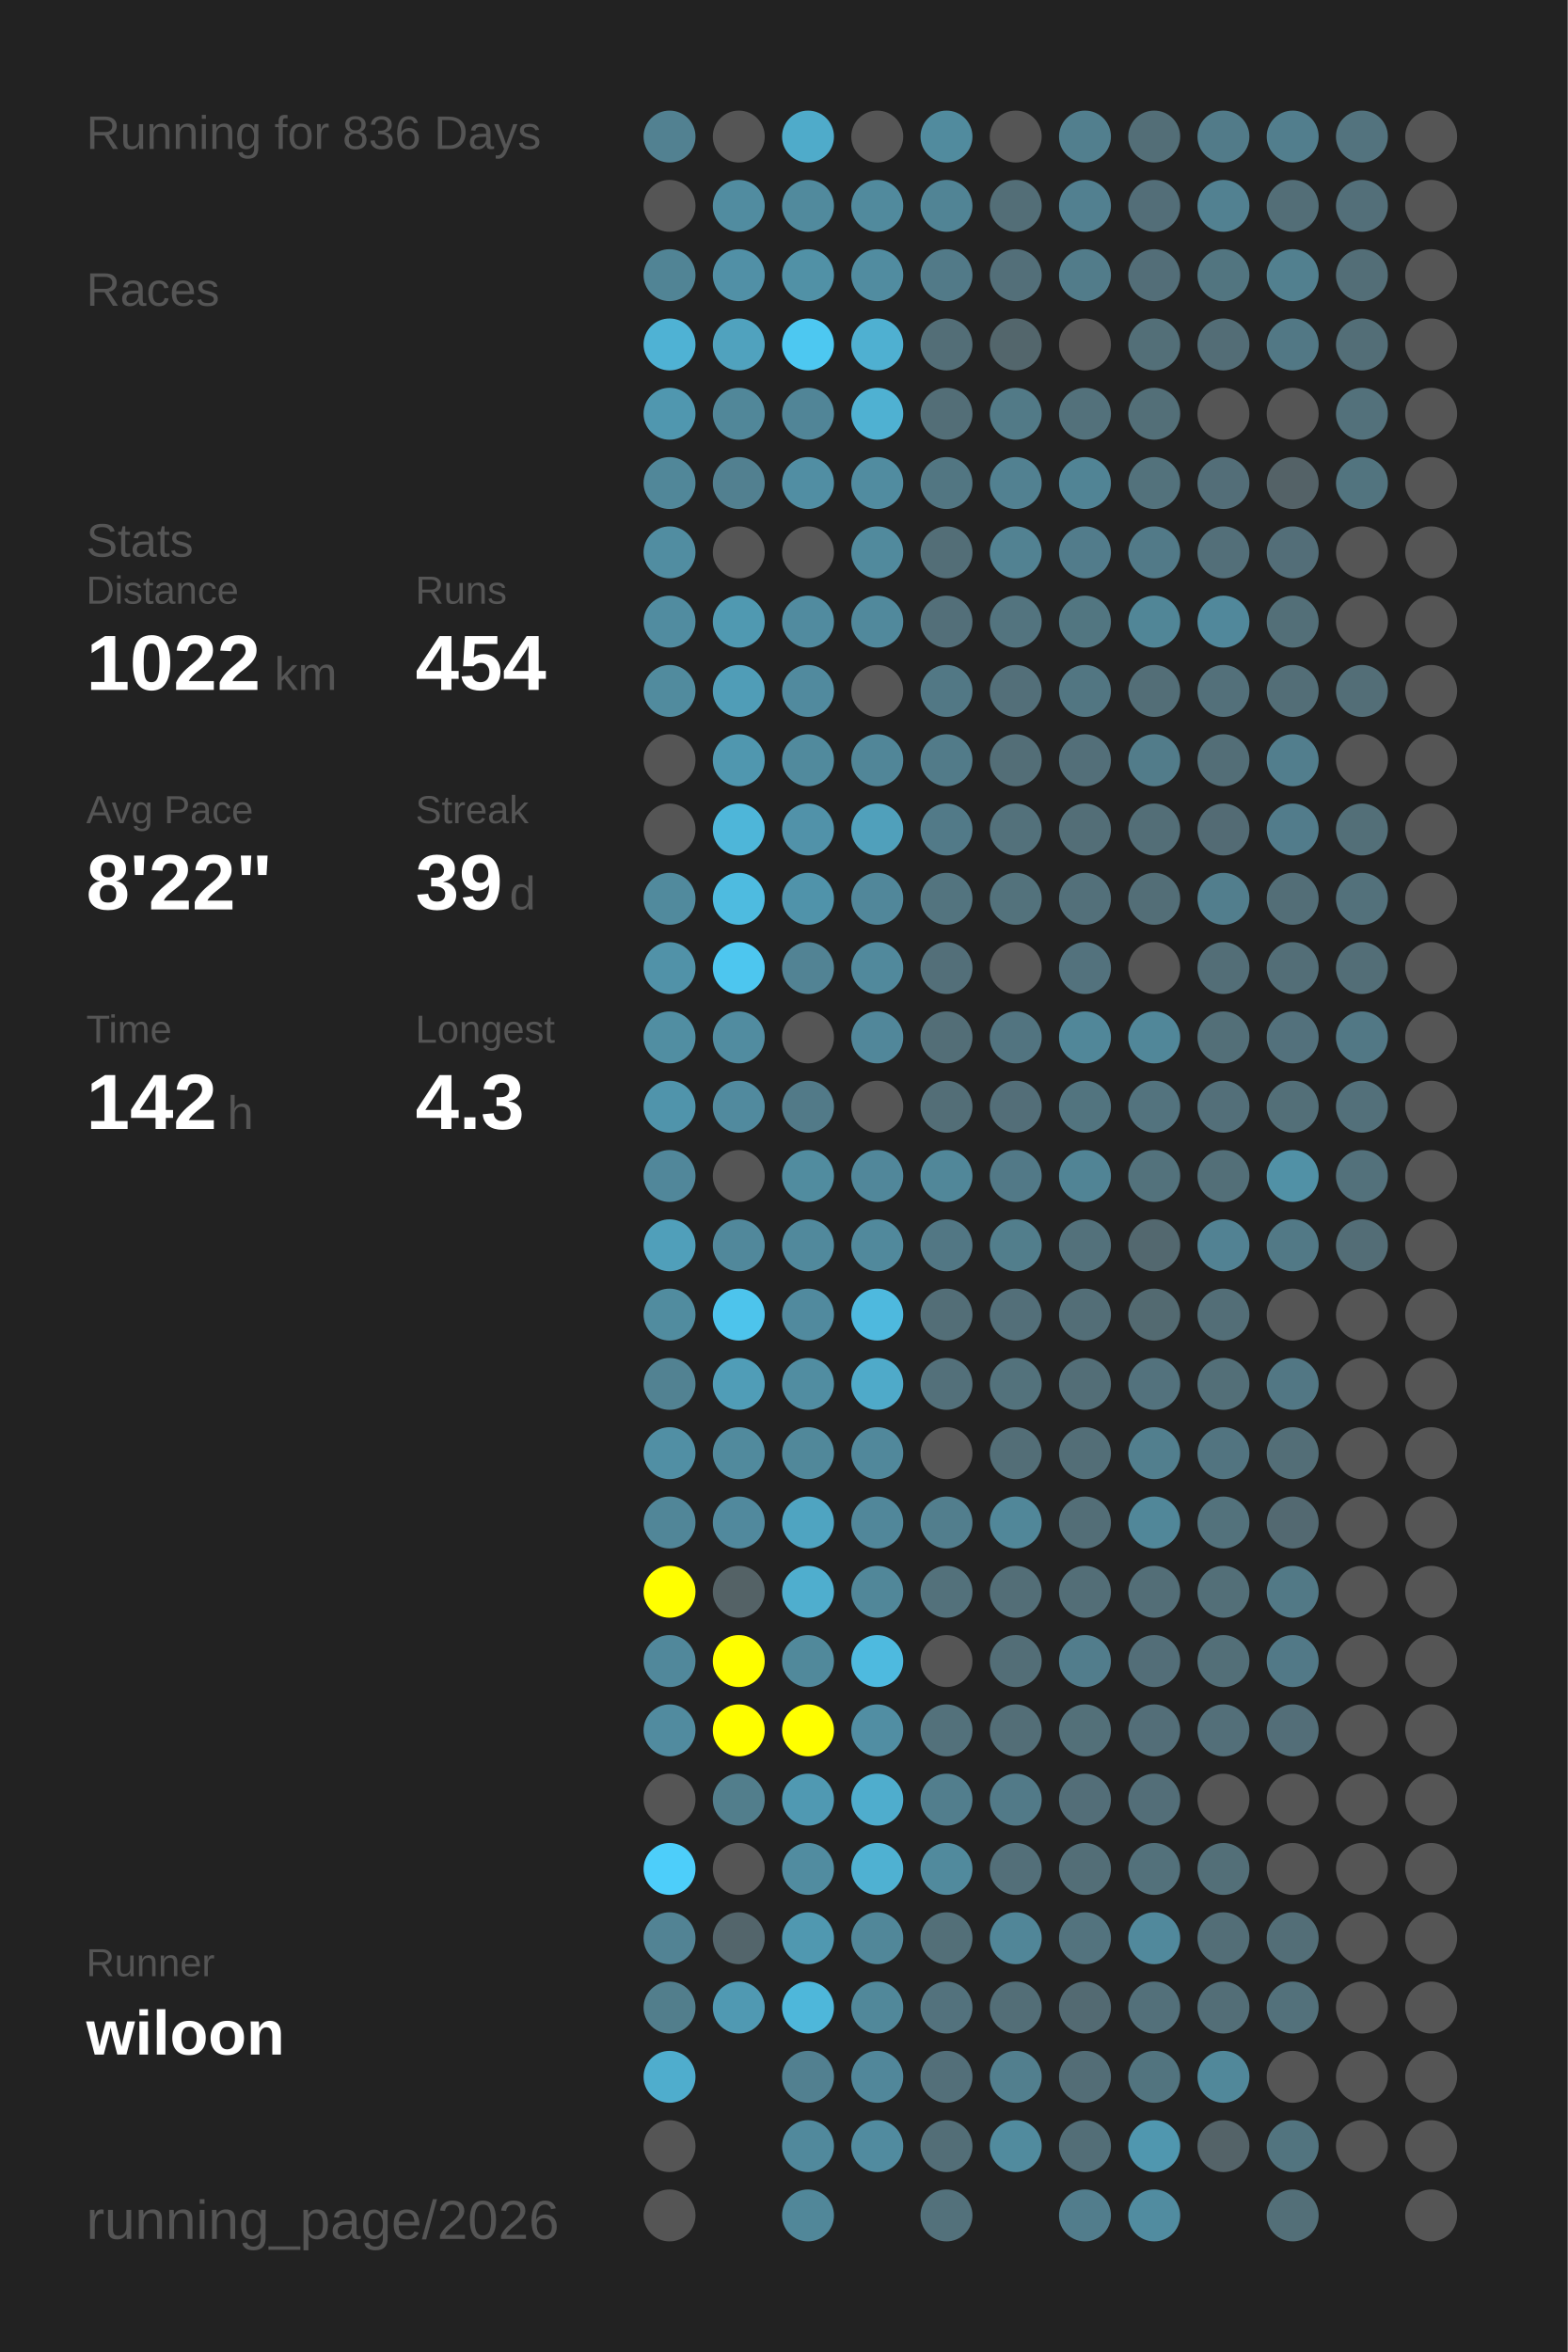
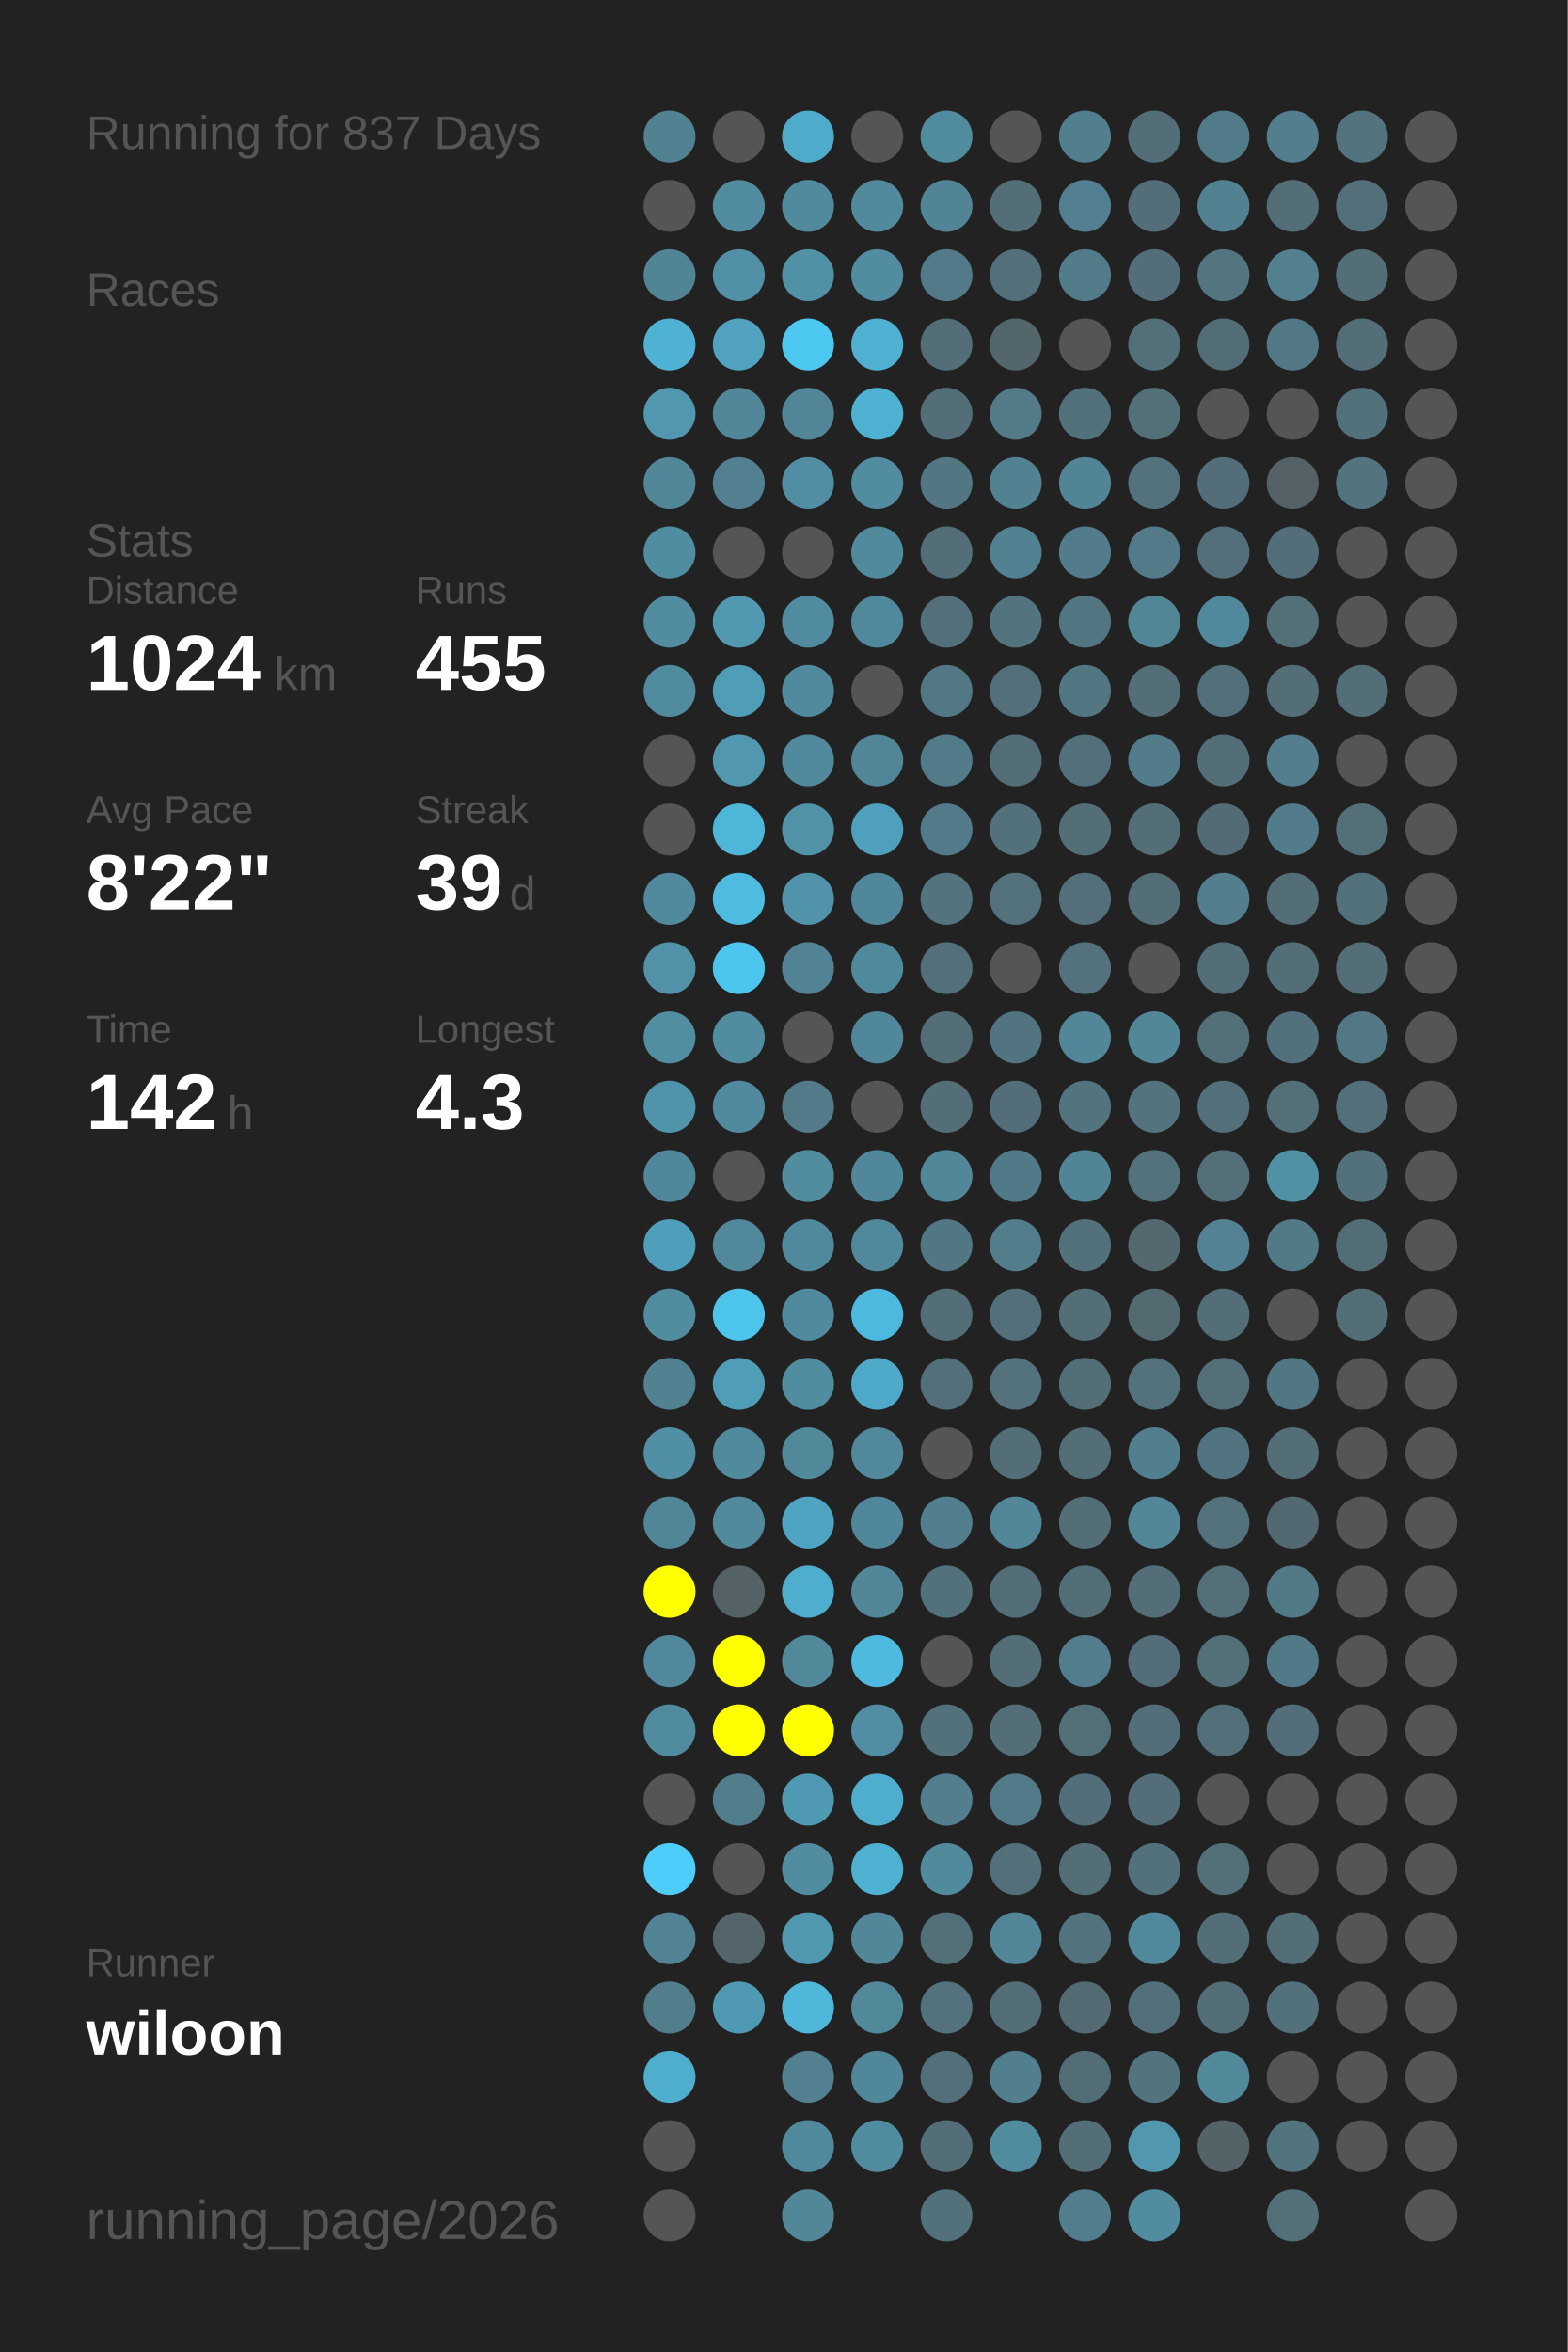
<svg xmlns="http://www.w3.org/2000/svg" baseProfile="full" height="300mm" version="1.1" viewBox="0,0,200,300" width="200mm">
  <defs />
  <rect fill="#222222" height="300" width="200" x="0" y="0" />
-   <text fill="#555555" style="font-size:6px; font-family:Arial;" x="11" y="19">Running for 836 Days</text>
+   <text fill="#555555" style="font-size:6px; font-family:Arial;" x="11" y="19">Running for 837 Days</text>
  <text fill="#555555" style="font-size:6px; font-family:Arial;" x="11" y="39">Races</text>
  <text fill="#555555" style="font-size:6px; font-family:Arial;" x="11" y="71">Stats</text>
  <text fill="#555555" style="font-size:5px; font-family:Arial;" x="11" y="77">Distance</text>
-   <text fill="#FFFFFF" style="font-size:10px; font-family:Arial; font-weight:bold;" x="11" y="88">1022</text>
+   <text fill="#FFFFFF" style="font-size:10px; font-family:Arial; font-weight:bold;" x="11" y="88">1024</text>
  <text fill="#555555" style="font-size:6px; font-family:Arial;" x="35" y="88">km</text>
  <text fill="#555555" style="font-size:5px; font-family:Arial;" x="53" y="77">Runs</text>
-   <text fill="#FFFFFF" style="font-size:10px; font-family:Arial; font-weight:bold;" x="53" y="88">454</text>
+   <text fill="#FFFFFF" style="font-size:10px; font-family:Arial; font-weight:bold;" x="53" y="88">455</text>
  <text fill="#555555" style="font-size:5px; font-family:Arial;" x="11" y="105">Avg Pace</text>
  <text fill="#FFFFFF" style="font-size:10px; font-family:Arial; font-weight:bold;" x="11" y="116">8'22"</text>
  <text fill="#555555" style="font-size:5px; font-family:Arial;" x="53" y="105">Streak</text>
  <text fill="#FFFFFF" style="font-size:10px; font-family:Arial; font-weight:bold;" x="53" y="116">39</text>
  <text fill="#555555" style="font-size:6px; font-family:Arial;" x="65" y="116">d</text>
  <text fill="#555555" style="font-size:5px; font-family:Arial;" x="11" y="133">Time</text>
  <text fill="#FFFFFF" style="font-size:10px; font-family:Arial; font-weight:bold;" x="11" y="144">142</text>
  <text fill="#555555" style="font-size:6px; font-family:Arial;" x="29" y="144">h</text>
  <text fill="#555555" style="font-size:5px; font-family:Arial;" x="53" y="133">Longest</text>
  <text fill="#FFFFFF" style="font-size:10px; font-family:Arial; font-weight:bold;" x="53" y="144">4.3</text>
  <text fill="#555555" style="font-size:5px; font-family:Arial;" x="11" y="252.065">Runner</text>
  <text fill="#FFFFFF" style="font-size:8px; font-family:Arial; font-weight:bold;" x="11" y="262.065">wiloon</text>
  <text fill="#555555" style="font-size:7px; font-family:Arial;" x="11" y="285.581">running_page/2026</text>
  <circle cx="85.417" cy="17.419" fill="#528191" r="3.312" />
  <circle cx="85.417" cy="26.258" fill="#555555" r="3.312" />
  <circle cx="85.417" cy="35.097" fill="#518495" r="3.312" />
  <circle cx="85.417" cy="43.935" fill="#4fb2d4" r="3.312" />
  <circle cx="85.417" cy="52.774" fill="#5097af" r="3.312" />
  <circle cx="85.417" cy="61.613" fill="#518799" r="3.312" />
  <circle cx="85.417" cy="70.452" fill="#518da1" r="3.312" />
  <circle cx="85.417" cy="79.29" fill="#518ca0" r="3.312" />
  <circle cx="85.417" cy="88.129" fill="#518b9e" r="3.312" />
  <circle cx="85.417" cy="96.968" fill="#555555" r="3.312" />
  <circle cx="85.417" cy="105.806" fill="#555555" r="3.312" />
  <circle cx="85.417" cy="114.645" fill="#518a9d" r="3.312" />
  <circle cx="85.417" cy="123.484" fill="#5192a8" r="3.312" />
  <circle cx="85.417" cy="132.323" fill="#518ea2" r="3.312" />
  <circle cx="85.417" cy="141.161" fill="#5094ab" r="3.312" />
  <circle cx="85.417" cy="150" fill="#51879a" r="3.312" />
  <circle cx="85.417" cy="158.839" fill="#509fba" r="3.312" />
  <circle cx="85.417" cy="167.677" fill="#518c9f" r="3.312" />
  <circle cx="85.417" cy="176.516" fill="#528292" r="3.312" />
  <circle cx="85.417" cy="185.355" fill="#518fa4" r="3.312" />
  <circle cx="85.417" cy="194.194" fill="#518698" r="3.312" />
  <circle cx="85.417" cy="203.032" fill="#FFFF00" r="3.312" />
  <circle cx="85.417" cy="211.871" fill="#51889b" r="3.312" />
  <circle cx="85.417" cy="220.71" fill="#518b9f" r="3.312" />
  <circle cx="85.417" cy="229.548" fill="#555555" r="3.312" />
  <circle cx="85.417" cy="238.387" fill="#4dcefa" r="3.312" />
  <circle cx="85.417" cy="247.226" fill="#528394" r="3.312" />
  <circle cx="85.417" cy="256.065" fill="#527e8c" r="3.312" />
  <circle cx="85.417" cy="264.903" fill="#4fadcd" r="3.312" />
  <circle cx="85.417" cy="273.742" fill="#555555" r="3.312" />
  <circle cx="85.417" cy="282.581" fill="#555555" r="3.312" />
  <circle cx="94.25" cy="17.419" fill="#555555" r="3.312" />
  <circle cx="94.25" cy="26.258" fill="#518ca0" r="3.312" />
  <circle cx="94.25" cy="35.097" fill="#5190a6" r="3.312" />
  <circle cx="94.25" cy="43.935" fill="#50a2be" r="3.312" />
  <circle cx="94.25" cy="52.774" fill="#518799" r="3.312" />
  <circle cx="94.25" cy="61.613" fill="#528090" r="3.312" />
  <circle cx="94.25" cy="70.452" fill="#555555" r="3.312" />
  <circle cx="94.25" cy="79.29" fill="#5099b1" r="3.312" />
  <circle cx="94.25" cy="88.129" fill="#509db7" r="3.312" />
  <circle cx="94.25" cy="96.968" fill="#5097af" r="3.312" />
  <circle cx="94.25" cy="105.806" fill="#4eb6d9" r="3.312" />
  <circle cx="94.25" cy="114.645" fill="#4ebbe0" r="3.312" />
  <circle cx="94.25" cy="123.484" fill="#4dc6ef" r="3.312" />
  <circle cx="94.25" cy="132.323" fill="#518ca0" r="3.312" />
  <circle cx="94.25" cy="141.161" fill="#518a9e" r="3.312" />
  <circle cx="94.25" cy="150" fill="#555555" r="3.312" />
  <circle cx="94.25" cy="158.839" fill="#51889b" r="3.312" />
  <circle cx="94.25" cy="167.677" fill="#4dc4ec" r="3.312" />
  <circle cx="94.25" cy="176.516" fill="#509db7" r="3.312" />
  <circle cx="94.25" cy="185.355" fill="#518a9d" r="3.312" />
  <circle cx="94.25" cy="194.194" fill="#51899d" r="3.312" />
  <circle cx="94.25" cy="203.032" fill="#546266" r="3.312" />
  <circle cx="94.25" cy="211.871" fill="#FFFF00" r="3.312" />
  <circle cx="94.25" cy="220.71" fill="#FFFF00" r="3.312" />
  <circle cx="94.25" cy="229.548" fill="#527e8c" r="3.312" />
  <circle cx="94.25" cy="238.387" fill="#555555" r="3.312" />
  <circle cx="94.25" cy="247.226" fill="#53656b" r="3.312" />
  <circle cx="94.25" cy="256.065" fill="#5099b2" r="3.312" />
  <circle cx="103.083" cy="17.419" fill="#4fabca" r="3.312" />
  <circle cx="103.083" cy="26.258" fill="#518a9d" r="3.312" />
  <circle cx="103.083" cy="35.097" fill="#5191a6" r="3.312" />
  <circle cx="103.083" cy="43.935" fill="#4dc8f1" r="3.312" />
  <circle cx="103.083" cy="52.774" fill="#518597" r="3.312" />
  <circle cx="103.083" cy="61.613" fill="#518ea3" r="3.312" />
  <circle cx="103.083" cy="70.452" fill="#555555" r="3.312" />
  <circle cx="103.083" cy="79.29" fill="#518b9f" r="3.312" />
  <circle cx="103.083" cy="88.129" fill="#518a9e" r="3.312" />
  <circle cx="103.083" cy="96.968" fill="#518a9d" r="3.312" />
  <circle cx="103.083" cy="105.806" fill="#5192a9" r="3.312" />
  <circle cx="103.083" cy="114.645" fill="#5093aa" r="3.312" />
  <circle cx="103.083" cy="123.484" fill="#528394" r="3.312" />
  <circle cx="103.083" cy="132.323" fill="#555555" r="3.312" />
  <circle cx="103.083" cy="141.161" fill="#527a88" r="3.312" />
  <circle cx="103.083" cy="150" fill="#518c9f" r="3.312" />
  <circle cx="103.083" cy="158.839" fill="#51899c" r="3.312" />
  <circle cx="103.083" cy="167.677" fill="#518a9e" r="3.312" />
  <circle cx="103.083" cy="176.516" fill="#518da1" r="3.312" />
  <circle cx="103.083" cy="185.355" fill="#51889a" r="3.312" />
  <circle cx="103.083" cy="194.194" fill="#4fa4c1" r="3.312" />
  <circle cx="103.083" cy="203.032" fill="#4faece" r="3.312" />
  <circle cx="103.083" cy="211.871" fill="#51899b" r="3.312" />
  <circle cx="103.083" cy="220.71" fill="#FFFF00" r="3.312" />
  <circle cx="103.083" cy="229.548" fill="#5099b2" r="3.312" />
  <circle cx="103.083" cy="238.387" fill="#518ca0" r="3.312" />
  <circle cx="103.083" cy="247.226" fill="#5098b0" r="3.312" />
  <circle cx="103.083" cy="256.065" fill="#4eb7da" r="3.312" />
  <circle cx="103.083" cy="264.903" fill="#528090" r="3.312" />
  <circle cx="103.083" cy="273.742" fill="#51899c" r="3.312" />
  <circle cx="103.083" cy="282.581" fill="#518799" r="3.312" />
  <circle cx="111.917" cy="17.419" fill="#555555" r="3.312" />
  <circle cx="111.917" cy="26.258" fill="#518a9d" r="3.312" />
  <circle cx="111.917" cy="35.097" fill="#518ca0" r="3.312" />
  <circle cx="111.917" cy="43.935" fill="#4fb0d1" r="3.312" />
  <circle cx="111.917" cy="52.774" fill="#4fb1d2" r="3.312" />
  <circle cx="111.917" cy="61.613" fill="#518ca0" r="3.312" />
  <circle cx="111.917" cy="70.452" fill="#518a9d" r="3.312" />
  <circle cx="111.917" cy="79.29" fill="#51899c" r="3.312" />
  <circle cx="111.917" cy="88.129" fill="#555555" r="3.312" />
  <circle cx="111.917" cy="96.968" fill="#518698" r="3.312" />
  <circle cx="111.917" cy="105.806" fill="#50a0bb" r="3.312" />
  <circle cx="111.917" cy="114.645" fill="#51879a" r="3.312" />
  <circle cx="111.917" cy="123.484" fill="#51899c" r="3.312" />
  <circle cx="111.917" cy="132.323" fill="#51879a" r="3.312" />
  <circle cx="111.917" cy="141.161" fill="#555555" r="3.312" />
  <circle cx="111.917" cy="150" fill="#51879a" r="3.312" />
  <circle cx="111.917" cy="158.839" fill="#51899c" r="3.312" />
  <circle cx="111.917" cy="167.677" fill="#4eb9de" r="3.312" />
  <circle cx="111.917" cy="176.516" fill="#4faac9" r="3.312" />
  <circle cx="111.917" cy="185.355" fill="#51889b" r="3.312" />
  <circle cx="111.917" cy="194.194" fill="#51879a" r="3.312" />
  <circle cx="111.917" cy="203.032" fill="#518799" r="3.312" />
  <circle cx="111.917" cy="211.871" fill="#4ebadf" r="3.312" />
  <circle cx="111.917" cy="220.71" fill="#518ea3" r="3.312" />
  <circle cx="111.917" cy="229.548" fill="#4fadcd" r="3.312" />
  <circle cx="111.917" cy="238.387" fill="#4fb1d2" r="3.312" />
  <circle cx="111.917" cy="247.226" fill="#518799" r="3.312" />
  <circle cx="111.917" cy="256.065" fill="#51889a" r="3.312" />
  <circle cx="111.917" cy="264.903" fill="#51879a" r="3.312" />
  <circle cx="111.917" cy="273.742" fill="#518b9f" r="3.312" />
  <circle cx="120.75" cy="17.419" fill="#518b9e" r="3.312" />
  <circle cx="120.75" cy="26.258" fill="#518495" r="3.312" />
  <circle cx="120.75" cy="35.097" fill="#527a88" r="3.312" />
  <circle cx="120.75" cy="43.935" fill="#536e77" r="3.312" />
  <circle cx="120.75" cy="52.774" fill="#536e77" r="3.312" />
  <circle cx="120.75" cy="61.613" fill="#527682" r="3.312" />
  <circle cx="120.75" cy="70.452" fill="#536e77" r="3.312" />
  <circle cx="120.75" cy="79.29" fill="#536f79" r="3.312" />
  <circle cx="120.75" cy="88.129" fill="#527885" r="3.312" />
  <circle cx="120.75" cy="96.968" fill="#527b89" r="3.312" />
  <circle cx="120.75" cy="105.806" fill="#527a88" r="3.312" />
  <circle cx="120.75" cy="114.645" fill="#53747f" r="3.312" />
  <circle cx="120.75" cy="123.484" fill="#536f79" r="3.312" />
  <circle cx="120.75" cy="132.323" fill="#536e77" r="3.312" />
  <circle cx="120.75" cy="141.161" fill="#536e77" r="3.312" />
  <circle cx="120.75" cy="150" fill="#518799" r="3.312" />
  <circle cx="120.75" cy="158.839" fill="#527784" r="3.312" />
  <circle cx="120.75" cy="167.677" fill="#536e77" r="3.312" />
  <circle cx="120.75" cy="176.516" fill="#53707a" r="3.312" />
  <circle cx="120.75" cy="185.355" fill="#555555" r="3.312" />
  <circle cx="120.75" cy="194.194" fill="#527e8d" r="3.312" />
  <circle cx="120.75" cy="203.032" fill="#53717b" r="3.312" />
  <circle cx="120.75" cy="211.871" fill="#555555" r="3.312" />
  <circle cx="120.75" cy="220.71" fill="#53717b" r="3.312" />
  <circle cx="120.75" cy="229.548" fill="#527e8d" r="3.312" />
  <circle cx="120.75" cy="238.387" fill="#518a9d" r="3.312" />
  <circle cx="120.75" cy="247.226" fill="#536f78" r="3.312" />
  <circle cx="120.75" cy="256.065" fill="#53727d" r="3.312" />
  <circle cx="120.75" cy="264.903" fill="#536f79" r="3.312" />
  <circle cx="120.75" cy="273.742" fill="#536e77" r="3.312" />
  <circle cx="120.75" cy="282.581" fill="#53717b" r="3.312" />
  <circle cx="129.583" cy="17.419" fill="#555555" r="3.312" />
  <circle cx="129.583" cy="26.258" fill="#536e77" r="3.312" />
  <circle cx="129.583" cy="35.097" fill="#536f79" r="3.312" />
  <circle cx="129.583" cy="43.935" fill="#53666c" r="3.312" />
  <circle cx="129.583" cy="52.774" fill="#527a87" r="3.312" />
  <circle cx="129.583" cy="61.613" fill="#528191" r="3.312" />
  <circle cx="129.583" cy="70.452" fill="#528292" r="3.312" />
  <circle cx="129.583" cy="79.29" fill="#53747f" r="3.312" />
  <circle cx="129.583" cy="88.129" fill="#536f79" r="3.312" />
  <circle cx="129.583" cy="96.968" fill="#536e77" r="3.312" />
  <circle cx="129.583" cy="105.806" fill="#53717b" r="3.312" />
  <circle cx="129.583" cy="114.645" fill="#53727c" r="3.312" />
  <circle cx="129.583" cy="123.484" fill="#555555" r="3.312" />
  <circle cx="129.583" cy="132.323" fill="#527480" r="3.312" />
  <circle cx="129.583" cy="141.161" fill="#536e78" r="3.312" />
  <circle cx="129.583" cy="150" fill="#527987" r="3.312" />
  <circle cx="129.583" cy="158.839" fill="#527e8c" r="3.312" />
  <circle cx="129.583" cy="167.677" fill="#536f79" r="3.312" />
  <circle cx="129.583" cy="176.516" fill="#53727c" r="3.312" />
  <circle cx="129.583" cy="185.355" fill="#536e77" r="3.312" />
  <circle cx="129.583" cy="194.194" fill="#518799" r="3.312" />
  <circle cx="129.583" cy="203.032" fill="#536e77" r="3.312" />
  <circle cx="129.583" cy="211.871" fill="#536e77" r="3.312" />
  <circle cx="129.583" cy="220.71" fill="#536e77" r="3.312" />
  <circle cx="129.583" cy="229.548" fill="#527a88" r="3.312" />
  <circle cx="129.583" cy="238.387" fill="#536f79" r="3.312" />
  <circle cx="129.583" cy="247.226" fill="#518698" r="3.312" />
  <circle cx="129.583" cy="256.065" fill="#536e77" r="3.312" />
  <circle cx="129.583" cy="264.903" fill="#527f8e" r="3.312" />
  <circle cx="129.583" cy="273.742" fill="#518b9e" r="3.312" />
  <circle cx="138.417" cy="17.419" fill="#527f8e" r="3.312" />
  <circle cx="138.417" cy="26.258" fill="#528090" r="3.312" />
  <circle cx="138.417" cy="35.097" fill="#527c8a" r="3.312" />
  <circle cx="138.417" cy="43.935" fill="#555555" r="3.312" />
  <circle cx="138.417" cy="52.774" fill="#53717b" r="3.312" />
  <circle cx="138.417" cy="61.613" fill="#518495" r="3.312" />
  <circle cx="138.417" cy="70.452" fill="#527c8b" r="3.312" />
  <circle cx="138.417" cy="79.29" fill="#527681" r="3.312" />
  <circle cx="138.417" cy="88.129" fill="#527682" r="3.312" />
  <circle cx="138.417" cy="96.968" fill="#536f79" r="3.312" />
  <circle cx="138.417" cy="105.806" fill="#536e77" r="3.312" />
  <circle cx="138.417" cy="114.645" fill="#53707a" r="3.312" />
  <circle cx="138.417" cy="123.484" fill="#53727d" r="3.312" />
  <circle cx="138.417" cy="132.323" fill="#518799" r="3.312" />
  <circle cx="138.417" cy="141.161" fill="#52747f" r="3.312" />
  <circle cx="138.417" cy="150" fill="#518495" r="3.312" />
  <circle cx="138.417" cy="158.839" fill="#53717b" r="3.312" />
  <circle cx="138.417" cy="167.677" fill="#536e77" r="3.312" />
  <circle cx="138.417" cy="176.516" fill="#536e77" r="3.312" />
  <circle cx="138.417" cy="185.355" fill="#536e77" r="3.312" />
  <circle cx="138.417" cy="194.194" fill="#536e77" r="3.312" />
  <circle cx="138.417" cy="203.032" fill="#536e77" r="3.312" />
  <circle cx="138.417" cy="211.871" fill="#527d8c" r="3.312" />
  <circle cx="138.417" cy="220.71" fill="#537079" r="3.312" />
  <circle cx="138.417" cy="229.548" fill="#536e78" r="3.312" />
  <circle cx="138.417" cy="238.387" fill="#536e77" r="3.312" />
  <circle cx="138.417" cy="247.226" fill="#53737e" r="3.312" />
  <circle cx="138.417" cy="256.065" fill="#536a72" r="3.312" />
  <circle cx="138.417" cy="264.903" fill="#536d76" r="3.312" />
  <circle cx="138.417" cy="273.742" fill="#536e77" r="3.312" />
  <circle cx="138.417" cy="282.581" fill="#527d8c" r="3.312" />
  <circle cx="147.25" cy="17.419" fill="#536e77" r="3.312" />
  <circle cx="147.25" cy="26.258" fill="#536e78" r="3.312" />
  <circle cx="147.25" cy="35.097" fill="#536e78" r="3.312" />
  <circle cx="147.25" cy="43.935" fill="#536f78" r="3.312" />
  <circle cx="147.25" cy="52.774" fill="#536f78" r="3.312" />
  <circle cx="147.25" cy="61.613" fill="#53727c" r="3.312" />
  <circle cx="147.25" cy="70.452" fill="#527a88" r="3.312" />
  <circle cx="147.25" cy="79.29" fill="#518697" r="3.312" />
  <circle cx="147.25" cy="88.129" fill="#536e77" r="3.312" />
  <circle cx="147.25" cy="96.968" fill="#527c8a" r="3.312" />
  <circle cx="147.25" cy="105.806" fill="#536e77" r="3.312" />
  <circle cx="147.25" cy="114.645" fill="#536e77" r="3.312" />
  <circle cx="147.25" cy="123.484" fill="#555555" r="3.312" />
  <circle cx="147.25" cy="132.323" fill="#518799" r="3.312" />
  <circle cx="147.25" cy="141.161" fill="#53737e" r="3.312" />
  <circle cx="147.25" cy="150" fill="#53727c" r="3.312" />
  <circle cx="147.25" cy="158.839" fill="#53686f" r="3.312" />
  <circle cx="147.25" cy="167.677" fill="#536a71" r="3.312" />
  <circle cx="147.25" cy="176.516" fill="#53727d" r="3.312" />
  <circle cx="147.25" cy="185.355" fill="#527f8e" r="3.312" />
  <circle cx="147.25" cy="194.194" fill="#518799" r="3.312" />
  <circle cx="147.25" cy="203.032" fill="#536e77" r="3.312" />
  <circle cx="147.25" cy="211.871" fill="#536e78" r="3.312" />
  <circle cx="147.25" cy="220.71" fill="#536e78" r="3.312" />
  <circle cx="147.25" cy="229.548" fill="#536e78" r="3.312" />
  <circle cx="147.25" cy="238.387" fill="#53717b" r="3.312" />
  <circle cx="147.25" cy="247.226" fill="#51899c" r="3.312" />
  <circle cx="147.25" cy="256.065" fill="#53707a" r="3.312" />
  <circle cx="147.25" cy="264.903" fill="#52747f" r="3.312" />
  <circle cx="147.25" cy="273.742" fill="#5097af" r="3.312" />
  <circle cx="147.25" cy="282.581" fill="#518ca0" r="3.312" />
  <circle cx="156.083" cy="17.419" fill="#527b89" r="3.312" />
  <circle cx="156.083" cy="26.258" fill="#528191" r="3.312" />
  <circle cx="156.083" cy="35.097" fill="#527580" r="3.312" />
  <circle cx="156.083" cy="43.935" fill="#536d76" r="3.312" />
  <circle cx="156.083" cy="52.774" fill="#555555" r="3.312" />
  <circle cx="156.083" cy="61.613" fill="#536e78" r="3.312" />
  <circle cx="156.083" cy="70.452" fill="#536f79" r="3.312" />
  <circle cx="156.083" cy="79.29" fill="#51889b" r="3.312" />
  <circle cx="156.083" cy="88.129" fill="#53707a" r="3.312" />
  <circle cx="156.083" cy="96.968" fill="#536e77" r="3.312" />
  <circle cx="156.083" cy="105.806" fill="#536b74" r="3.312" />
  <circle cx="156.083" cy="114.645" fill="#527e8d" r="3.312" />
  <circle cx="156.083" cy="123.484" fill="#536e77" r="3.312" />
  <circle cx="156.083" cy="132.323" fill="#536f78" r="3.312" />
  <circle cx="156.083" cy="141.161" fill="#536f79" r="3.312" />
  <circle cx="156.083" cy="150" fill="#536f78" r="3.312" />
  <circle cx="156.083" cy="158.839" fill="#528293" r="3.312" />
  <circle cx="156.083" cy="167.677" fill="#536e77" r="3.312" />
  <circle cx="156.083" cy="176.516" fill="#536f78" r="3.312" />
  <circle cx="156.083" cy="185.355" fill="#527480" r="3.312" />
  <circle cx="156.083" cy="194.194" fill="#53727c" r="3.312" />
  <circle cx="156.083" cy="203.032" fill="#536f78" r="3.312" />
  <circle cx="156.083" cy="211.871" fill="#536f78" r="3.312" />
  <circle cx="156.083" cy="220.71" fill="#536f79" r="3.312" />
  <circle cx="156.083" cy="229.548" fill="#555555" r="3.312" />
  <circle cx="156.083" cy="238.387" fill="#536f78" r="3.312" />
  <circle cx="156.083" cy="247.226" fill="#536e77" r="3.312" />
  <circle cx="156.083" cy="256.065" fill="#536e77" r="3.312" />
  <circle cx="156.083" cy="264.903" fill="#51889a" r="3.312" />
  <circle cx="156.083" cy="273.742" fill="#546368" r="3.312" />
  <circle cx="164.917" cy="17.419" fill="#527e8d" r="3.312" />
  <circle cx="164.917" cy="26.258" fill="#536e77" r="3.312" />
  <circle cx="164.917" cy="35.097" fill="#52808f" r="3.312" />
  <circle cx="164.917" cy="43.935" fill="#527885" r="3.312" />
  <circle cx="164.917" cy="52.774" fill="#555555" r="3.312" />
  <circle cx="164.917" cy="61.613" fill="#546267" r="3.312" />
  <circle cx="164.917" cy="70.452" fill="#536e78" r="3.312" />
  <circle cx="164.917" cy="79.29" fill="#536f78" r="3.312" />
  <circle cx="164.917" cy="88.129" fill="#536e77" r="3.312" />
  <circle cx="164.917" cy="96.968" fill="#527e8d" r="3.312" />
  <circle cx="164.917" cy="105.806" fill="#527c8b" r="3.312" />
  <circle cx="164.917" cy="114.645" fill="#536e77" r="3.312" />
  <circle cx="164.917" cy="123.484" fill="#536e77" r="3.312" />
  <circle cx="164.917" cy="132.323" fill="#53717c" r="3.312" />
  <circle cx="164.917" cy="141.161" fill="#536f78" r="3.312" />
  <circle cx="164.917" cy="150" fill="#5191a6" r="3.312" />
  <circle cx="164.917" cy="158.839" fill="#527986" r="3.312" />
  <circle cx="164.917" cy="167.677" fill="#555555" r="3.312" />
  <circle cx="164.917" cy="176.516" fill="#527784" r="3.312" />
  <circle cx="164.917" cy="185.355" fill="#536e77" r="3.312" />
  <circle cx="164.917" cy="194.194" fill="#536971" r="3.312" />
  <circle cx="164.917" cy="203.032" fill="#527986" r="3.312" />
  <circle cx="164.917" cy="211.871" fill="#527987" r="3.312" />
  <circle cx="164.917" cy="220.71" fill="#536e78" r="3.312" />
  <circle cx="164.917" cy="229.548" fill="#555555" r="3.312" />
  <circle cx="164.917" cy="238.387" fill="#555555" r="3.312" />
  <circle cx="164.917" cy="247.226" fill="#536e77" r="3.312" />
  <circle cx="164.917" cy="256.065" fill="#53717b" r="3.312" />
  <circle cx="164.917" cy="264.903" fill="#555555" r="3.312" />
  <circle cx="164.917" cy="273.742" fill="#52747f" r="3.312" />
  <circle cx="164.917" cy="282.581" fill="#536f78" r="3.312" />
  <circle cx="173.75" cy="17.419" fill="#53737e" r="3.312" />
  <circle cx="173.75" cy="26.258" fill="#536f79" r="3.312" />
  <circle cx="173.75" cy="35.097" fill="#536e77" r="3.312" />
  <circle cx="173.75" cy="43.935" fill="#536e77" r="3.312" />
  <circle cx="173.75" cy="52.774" fill="#53717b" r="3.312" />
  <circle cx="173.75" cy="61.613" fill="#52747f" r="3.312" />
  <circle cx="173.75" cy="70.452" fill="#555555" r="3.312" />
  <circle cx="173.75" cy="79.29" fill="#555555" r="3.312" />
  <circle cx="173.75" cy="88.129" fill="#536e77" r="3.312" />
  <circle cx="173.75" cy="96.968" fill="#555555" r="3.312" />
  <circle cx="173.75" cy="105.806" fill="#536f78" r="3.312" />
  <circle cx="173.75" cy="114.645" fill="#53717b" r="3.312" />
  <circle cx="173.75" cy="123.484" fill="#536e77" r="3.312" />
  <circle cx="173.75" cy="132.323" fill="#527885" r="3.312" />
  <circle cx="173.75" cy="141.161" fill="#53707a" r="3.312" />
  <circle cx="173.75" cy="150" fill="#53717b" r="3.312" />
  <circle cx="173.75" cy="158.839" fill="#536d76" r="3.312" />
-   <circle cx="173.75" cy="167.677" fill="#555555" r="3.312" />
+   <circle cx="173.75" cy="167.677" fill="#536e77" r="3.312" />
  <circle cx="173.75" cy="176.516" fill="#555555" r="3.312" />
  <circle cx="173.75" cy="185.355" fill="#555555" r="3.312" />
  <circle cx="173.75" cy="194.194" fill="#555555" r="3.312" />
  <circle cx="173.75" cy="203.032" fill="#555555" r="3.312" />
  <circle cx="173.75" cy="211.871" fill="#555555" r="3.312" />
  <circle cx="173.75" cy="220.71" fill="#555555" r="3.312" />
  <circle cx="173.75" cy="229.548" fill="#555555" r="3.312" />
  <circle cx="173.75" cy="238.387" fill="#555555" r="3.312" />
  <circle cx="173.75" cy="247.226" fill="#555555" r="3.312" />
  <circle cx="173.75" cy="256.065" fill="#555555" r="3.312" />
  <circle cx="173.75" cy="264.903" fill="#555555" r="3.312" />
  <circle cx="173.75" cy="273.742" fill="#555555" r="3.312" />
  <circle cx="182.583" cy="17.419" fill="#555555" r="3.312" />
  <circle cx="182.583" cy="26.258" fill="#555555" r="3.312" />
  <circle cx="182.583" cy="35.097" fill="#555555" r="3.312" />
  <circle cx="182.583" cy="43.935" fill="#555555" r="3.312" />
  <circle cx="182.583" cy="52.774" fill="#555555" r="3.312" />
  <circle cx="182.583" cy="61.613" fill="#555555" r="3.312" />
  <circle cx="182.583" cy="70.452" fill="#555555" r="3.312" />
  <circle cx="182.583" cy="79.29" fill="#555555" r="3.312" />
  <circle cx="182.583" cy="88.129" fill="#555555" r="3.312" />
  <circle cx="182.583" cy="96.968" fill="#555555" r="3.312" />
  <circle cx="182.583" cy="105.806" fill="#555555" r="3.312" />
  <circle cx="182.583" cy="114.645" fill="#555555" r="3.312" />
  <circle cx="182.583" cy="123.484" fill="#555555" r="3.312" />
  <circle cx="182.583" cy="132.323" fill="#555555" r="3.312" />
  <circle cx="182.583" cy="141.161" fill="#555555" r="3.312" />
  <circle cx="182.583" cy="150" fill="#555555" r="3.312" />
  <circle cx="182.583" cy="158.839" fill="#555555" r="3.312" />
  <circle cx="182.583" cy="167.677" fill="#555555" r="3.312" />
  <circle cx="182.583" cy="176.516" fill="#555555" r="3.312" />
  <circle cx="182.583" cy="185.355" fill="#555555" r="3.312" />
  <circle cx="182.583" cy="194.194" fill="#555555" r="3.312" />
  <circle cx="182.583" cy="203.032" fill="#555555" r="3.312" />
  <circle cx="182.583" cy="211.871" fill="#555555" r="3.312" />
  <circle cx="182.583" cy="220.71" fill="#555555" r="3.312" />
  <circle cx="182.583" cy="229.548" fill="#555555" r="3.312" />
  <circle cx="182.583" cy="238.387" fill="#555555" r="3.312" />
  <circle cx="182.583" cy="247.226" fill="#555555" r="3.312" />
  <circle cx="182.583" cy="256.065" fill="#555555" r="3.312" />
  <circle cx="182.583" cy="264.903" fill="#555555" r="3.312" />
  <circle cx="182.583" cy="273.742" fill="#555555" r="3.312" />
  <circle cx="182.583" cy="282.581" fill="#555555" r="3.312" />
</svg>
